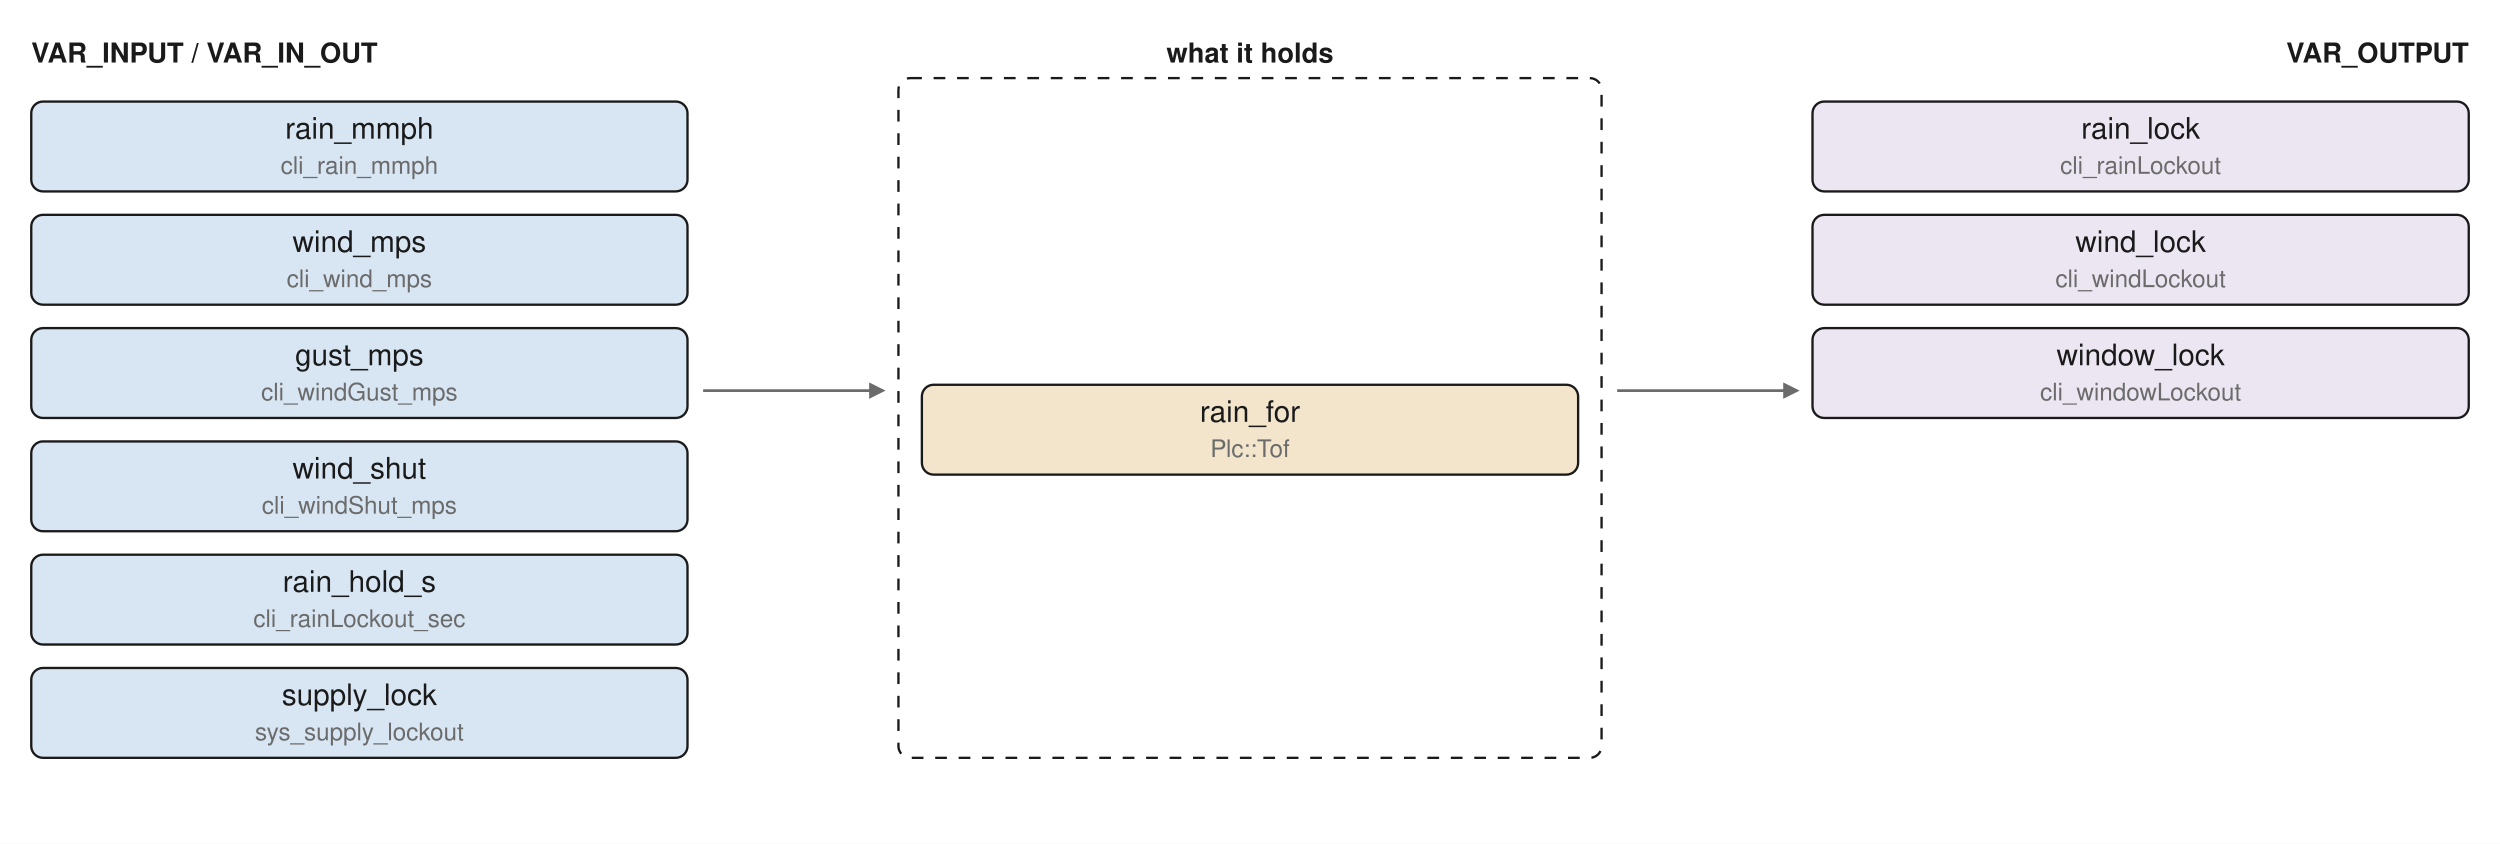
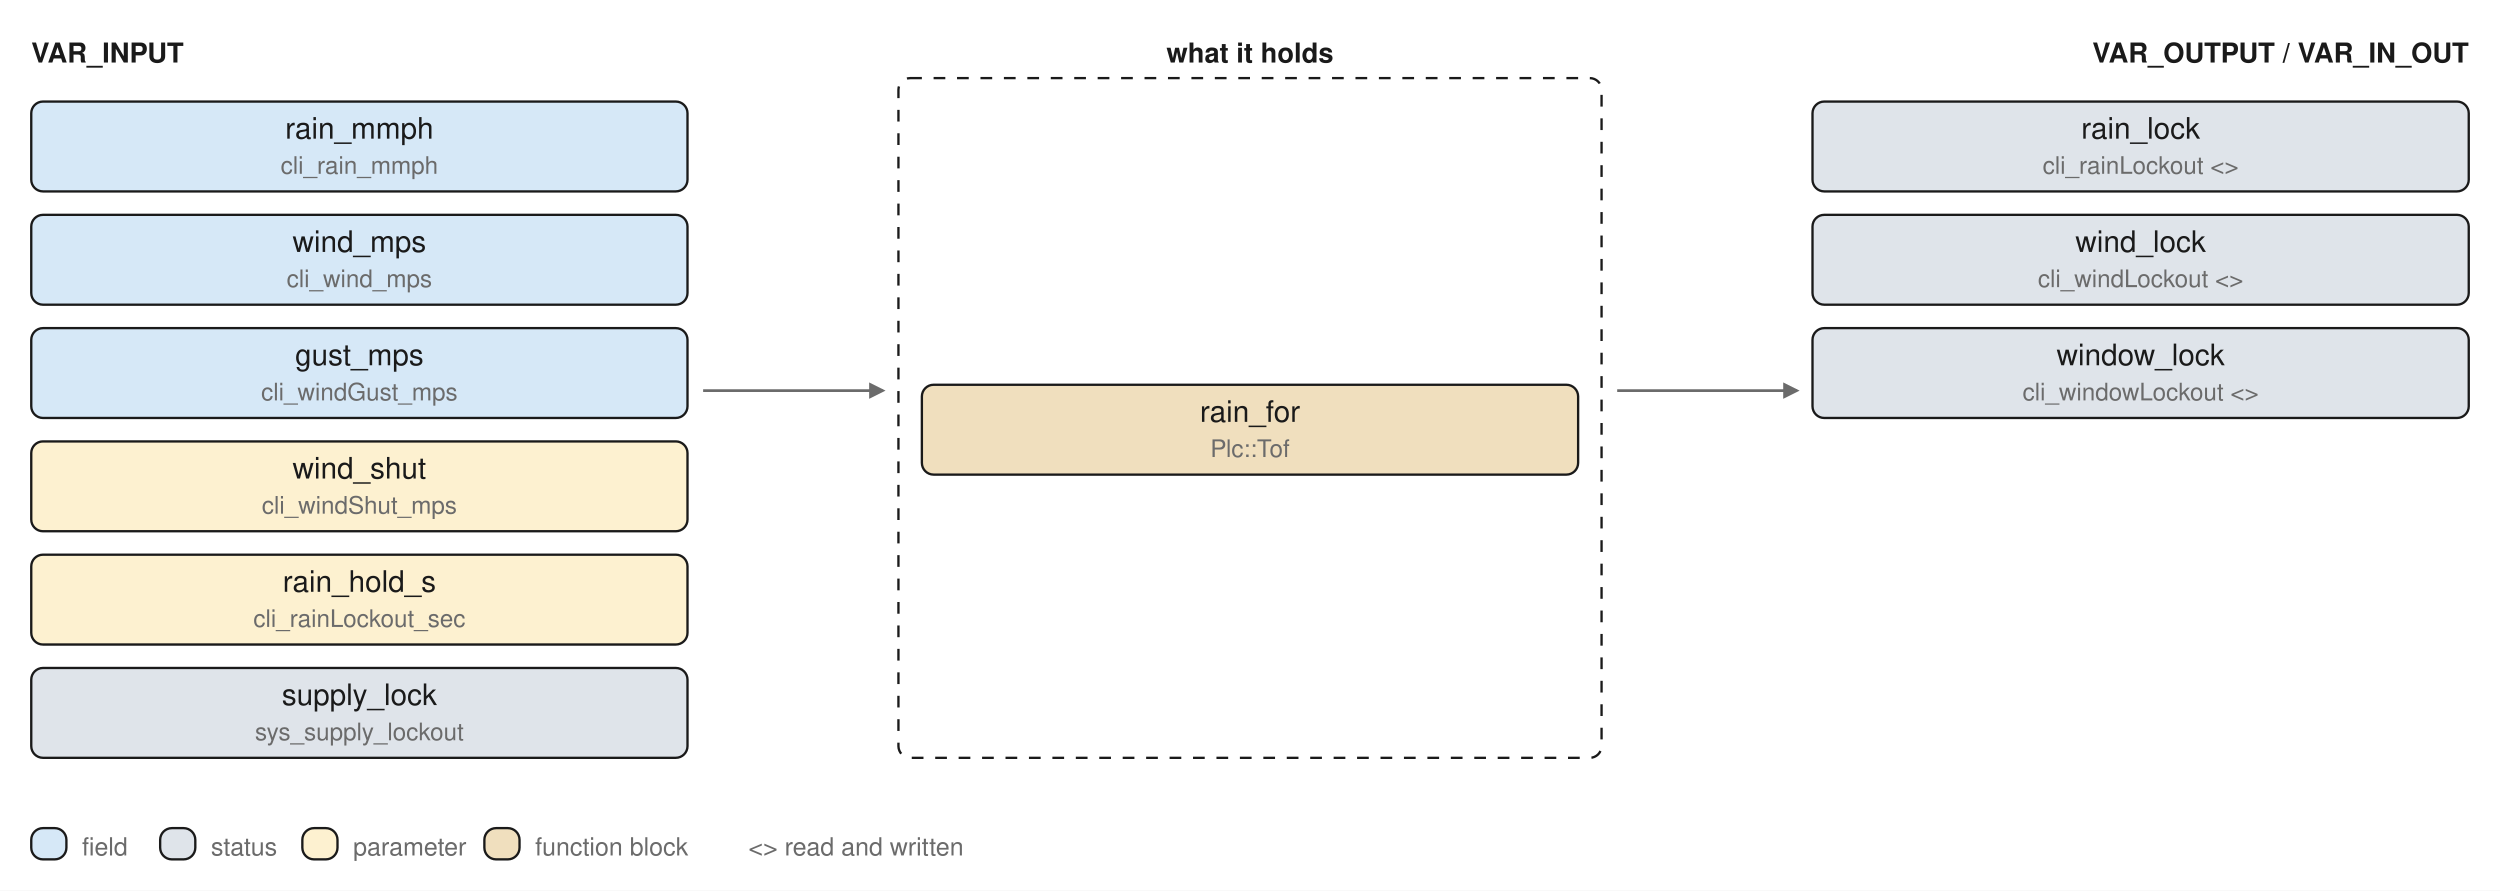
- <svg xmlns="http://www.w3.org/2000/svg" width="640" height="216" viewBox="0 0 640 216" style="max-width:100%;height:auto" content="&lt;mxfile host=&quot;app.diagrams.net&quot; type=&quot;device&quot;&gt;&lt;diagram id=&quot;roof_lockout&quot; name=&quot;roof_lockout&quot;&gt;&lt;mxGraphModel dx=&quot;640&quot; dy=&quot;216&quot; grid=&quot;0&quot; gridSize=&quot;10&quot; guides=&quot;1&quot; tooltips=&quot;1&quot; connect=&quot;1&quot; arrows=&quot;1&quot; fold=&quot;1&quot; page=&quot;1&quot; pageScale=&quot;1&quot; pageWidth=&quot;640&quot; pageHeight=&quot;216&quot; math=&quot;0&quot; shadow=&quot;0&quot;&gt;&lt;root&gt;&lt;mxCell id=&quot;0&quot;/&gt;&lt;mxCell id=&quot;1&quot; parent=&quot;0&quot;/&gt;&lt;mxCell id=&quot;n2&quot; value=&quot;VAR_INPUT / VAR_IN_OUT&quot; style=&quot;text;html=1;fontSize=7;fontColor=#1a1a1a;align=left;fontStyle=1&quot; vertex=&quot;1&quot; parent=&quot;1&quot;&gt;&lt;mxGeometry x=&quot;8&quot; y=&quot;9&quot; width=&quot;110&quot; height=&quot;11&quot; as=&quot;geometry&quot;/&gt;&lt;/mxCell&gt;&lt;mxCell id=&quot;n3&quot; value=&quot;what it holds&quot; style=&quot;text;html=1;fontSize=7;fontColor=#1a1a1a;align=center;fontStyle=1&quot; vertex=&quot;1&quot; parent=&quot;1&quot;&gt;&lt;mxGeometry x=&quot;320.0&quot; y=&quot;9&quot; width=&quot;65&quot; height=&quot;11&quot; as=&quot;geometry&quot;/&gt;&lt;/mxCell&gt;&lt;mxCell id=&quot;n4&quot; value=&quot;VAR_OUTPUT&quot; style=&quot;text;html=1;fontSize=7;fontColor=#1a1a1a;align=left;fontStyle=1&quot; vertex=&quot;1&quot; parent=&quot;1&quot;&gt;&lt;mxGeometry x=&quot;632&quot; y=&quot;9&quot; width=&quot;50&quot; height=&quot;11&quot; as=&quot;geometry&quot;/&gt;&lt;/mxCell&gt;&lt;mxCell id=&quot;n5&quot; value=&quot;rain_mmph&quot; style=&quot;rounded=1;fillColor=#d8e6f3;strokeColor=#1a1a1a;whiteSpace=wrap;html=1;fontSize=8&quot; vertex=&quot;1&quot; parent=&quot;1&quot;&gt;&lt;mxGeometry x=&quot;8&quot; y=&quot;26&quot; width=&quot;168&quot; height=&quot;23&quot; as=&quot;geometry&quot;/&gt;&lt;/mxCell&gt;&lt;mxCell id=&quot;n6&quot; value=&quot;wind_mps&quot; style=&quot;rounded=1;fillColor=#d8e6f3;strokeColor=#1a1a1a;whiteSpace=wrap;html=1;fontSize=8&quot; vertex=&quot;1&quot; parent=&quot;1&quot;&gt;&lt;mxGeometry x=&quot;8&quot; y=&quot;55&quot; width=&quot;168&quot; height=&quot;23&quot; as=&quot;geometry&quot;/&gt;&lt;/mxCell&gt;&lt;mxCell id=&quot;n7&quot; value=&quot;gust_mps&quot; style=&quot;rounded=1;fillColor=#d8e6f3;strokeColor=#1a1a1a;whiteSpace=wrap;html=1;fontSize=8&quot; vertex=&quot;1&quot; parent=&quot;1&quot;&gt;&lt;mxGeometry x=&quot;8&quot; y=&quot;84&quot; width=&quot;168&quot; height=&quot;23&quot; as=&quot;geometry&quot;/&gt;&lt;/mxCell&gt;&lt;mxCell id=&quot;n8&quot; value=&quot;wind_shut&quot; style=&quot;rounded=1;fillColor=#d8e6f3;strokeColor=#1a1a1a;whiteSpace=wrap;html=1;fontSize=8&quot; vertex=&quot;1&quot; parent=&quot;1&quot;&gt;&lt;mxGeometry x=&quot;8&quot; y=&quot;113&quot; width=&quot;168&quot; height=&quot;23&quot; as=&quot;geometry&quot;/&gt;&lt;/mxCell&gt;&lt;mxCell id=&quot;n9&quot; value=&quot;rain_hold_s&quot; style=&quot;rounded=1;fillColor=#d8e6f3;strokeColor=#1a1a1a;whiteSpace=wrap;html=1;fontSize=8&quot; vertex=&quot;1&quot; parent=&quot;1&quot;&gt;&lt;mxGeometry x=&quot;8&quot; y=&quot;142&quot; width=&quot;168&quot; height=&quot;23&quot; as=&quot;geometry&quot;/&gt;&lt;/mxCell&gt;&lt;mxCell id=&quot;n10&quot; value=&quot;supply_lock&quot; style=&quot;rounded=1;fillColor=#d8e6f3;strokeColor=#1a1a1a;whiteSpace=wrap;html=1;fontSize=8&quot; vertex=&quot;1&quot; parent=&quot;1&quot;&gt;&lt;mxGeometry x=&quot;8&quot; y=&quot;171&quot; width=&quot;168&quot; height=&quot;23&quot; as=&quot;geometry&quot;/&gt;&lt;/mxCell&gt;&lt;mxCell id=&quot;n11&quot; value=&quot;rain_lock&quot; style=&quot;rounded=1;fillColor=#ece6f2;strokeColor=#1a1a1a;whiteSpace=wrap;html=1;fontSize=8&quot; vertex=&quot;1&quot; parent=&quot;1&quot;&gt;&lt;mxGeometry x=&quot;464&quot; y=&quot;26&quot; width=&quot;168&quot; height=&quot;23&quot; as=&quot;geometry&quot;/&gt;&lt;/mxCell&gt;&lt;mxCell id=&quot;n12&quot; value=&quot;wind_lock&quot; style=&quot;rounded=1;fillColor=#ece6f2;strokeColor=#1a1a1a;whiteSpace=wrap;html=1;fontSize=8&quot; vertex=&quot;1&quot; parent=&quot;1&quot;&gt;&lt;mxGeometry x=&quot;464&quot; y=&quot;55&quot; width=&quot;168&quot; height=&quot;23&quot; as=&quot;geometry&quot;/&gt;&lt;/mxCell&gt;&lt;mxCell id=&quot;n13&quot; value=&quot;window_lock&quot; style=&quot;rounded=1;fillColor=#ece6f2;strokeColor=#1a1a1a;whiteSpace=wrap;html=1;fontSize=8&quot; vertex=&quot;1&quot; parent=&quot;1&quot;&gt;&lt;mxGeometry x=&quot;464&quot; y=&quot;84&quot; width=&quot;168&quot; height=&quot;23&quot; as=&quot;geometry&quot;/&gt;&lt;/mxCell&gt;&lt;mxCell id=&quot;n14&quot; value=&quot;&quot; style=&quot;rounded=1;fillColor=#ffffff;strokeColor=#1a1a1a;whiteSpace=wrap;html=1;fontSize=8;dashed=1&quot; vertex=&quot;1&quot; parent=&quot;1&quot;&gt;&lt;mxGeometry x=&quot;230&quot; y=&quot;20&quot; width=&quot;180&quot; height=&quot;174&quot; as=&quot;geometry&quot;/&gt;&lt;/mxCell&gt;&lt;mxCell id=&quot;n15&quot; value=&quot;rain_for&quot; style=&quot;rounded=1;fillColor=#f2e5cc;strokeColor=#1a1a1a;whiteSpace=wrap;html=1;fontSize=8&quot; vertex=&quot;1&quot; parent=&quot;1&quot;&gt;&lt;mxGeometry x=&quot;236&quot; y=&quot;98.5&quot; width=&quot;168&quot; height=&quot;23&quot; as=&quot;geometry&quot;/&gt;&lt;/mxCell&gt;&lt;mxCell id=&quot;e16&quot; value=&quot;&quot; style=&quot;edgeStyle=none;html=1;strokeColor=#6b6b6b;endArrow=block&quot; edge=&quot;1&quot; parent=&quot;1&quot;&gt;&lt;mxGeometry relative=&quot;1&quot; as=&quot;geometry&quot;&gt;&lt;mxPoint x=&quot;180&quot; y=&quot;100.0&quot; as=&quot;sourcePoint&quot;/&gt;&lt;mxPoint x=&quot;226&quot; y=&quot;100.0&quot; as=&quot;targetPoint&quot;/&gt;&lt;/mxGeometry&gt;&lt;/mxCell&gt;&lt;mxCell id=&quot;e17&quot; value=&quot;&quot; style=&quot;edgeStyle=none;html=1;strokeColor=#6b6b6b;endArrow=block&quot; edge=&quot;1&quot; parent=&quot;1&quot;&gt;&lt;mxGeometry relative=&quot;1&quot; as=&quot;geometry&quot;&gt;&lt;mxPoint x=&quot;414&quot; y=&quot;100.0&quot; as=&quot;sourcePoint&quot;/&gt;&lt;mxPoint x=&quot;460&quot; y=&quot;100.0&quot; as=&quot;targetPoint&quot;/&gt;&lt;/mxGeometry&gt;&lt;/mxCell&gt;&lt;/root&gt;&lt;/mxGraphModel&gt;&lt;/diagram&gt;&lt;/mxfile&gt;">
+ <svg xmlns="http://www.w3.org/2000/svg" width="640" height="228" viewBox="0 0 640 228" style="max-width:100%;height:auto" content="&lt;mxfile host=&quot;app.diagrams.net&quot; type=&quot;device&quot;&gt;&lt;diagram id=&quot;roof_lockout&quot; name=&quot;roof_lockout&quot;&gt;&lt;mxGraphModel dx=&quot;640&quot; dy=&quot;228&quot; grid=&quot;0&quot; gridSize=&quot;10&quot; guides=&quot;1&quot; tooltips=&quot;1&quot; connect=&quot;1&quot; arrows=&quot;1&quot; fold=&quot;1&quot; page=&quot;1&quot; pageScale=&quot;1&quot; pageWidth=&quot;640&quot; pageHeight=&quot;228&quot; math=&quot;0&quot; shadow=&quot;0&quot;&gt;&lt;root&gt;&lt;mxCell id=&quot;0&quot;/&gt;&lt;mxCell id=&quot;1&quot; parent=&quot;0&quot;/&gt;&lt;mxCell id=&quot;n2&quot; value=&quot;VAR_INPUT&quot; style=&quot;text;html=1;fontSize=7;fontColor=#1a1a1a;align=left;fontStyle=1&quot; vertex=&quot;1&quot; parent=&quot;1&quot;&gt;&lt;mxGeometry x=&quot;8&quot; y=&quot;9&quot; width=&quot;45&quot; height=&quot;11&quot; as=&quot;geometry&quot;/&gt;&lt;/mxCell&gt;&lt;mxCell id=&quot;n3&quot; value=&quot;what it holds&quot; style=&quot;text;html=1;fontSize=7;fontColor=#1a1a1a;align=center;fontStyle=1&quot; vertex=&quot;1&quot; parent=&quot;1&quot;&gt;&lt;mxGeometry x=&quot;320.0&quot; y=&quot;9&quot; width=&quot;65&quot; height=&quot;11&quot; as=&quot;geometry&quot;/&gt;&lt;/mxCell&gt;&lt;mxCell id=&quot;n4&quot; value=&quot;VAR_OUTPUT / VAR_IN_OUT&quot; style=&quot;text;html=1;fontSize=7;fontColor=#1a1a1a;align=left;fontStyle=1&quot; vertex=&quot;1&quot; parent=&quot;1&quot;&gt;&lt;mxGeometry x=&quot;632&quot; y=&quot;9&quot; width=&quot;115&quot; height=&quot;11&quot; as=&quot;geometry&quot;/&gt;&lt;/mxCell&gt;&lt;mxCell id=&quot;n5&quot; value=&quot;rain_mmph&quot; style=&quot;rounded=1;fillColor=#d6e8f7;strokeColor=#1a1a1a;whiteSpace=wrap;html=1;fontSize=8&quot; vertex=&quot;1&quot; parent=&quot;1&quot;&gt;&lt;mxGeometry x=&quot;8&quot; y=&quot;26&quot; width=&quot;168&quot; height=&quot;23&quot; as=&quot;geometry&quot;/&gt;&lt;/mxCell&gt;&lt;mxCell id=&quot;n6&quot; value=&quot;wind_mps&quot; style=&quot;rounded=1;fillColor=#d6e8f7;strokeColor=#1a1a1a;whiteSpace=wrap;html=1;fontSize=8&quot; vertex=&quot;1&quot; parent=&quot;1&quot;&gt;&lt;mxGeometry x=&quot;8&quot; y=&quot;55&quot; width=&quot;168&quot; height=&quot;23&quot; as=&quot;geometry&quot;/&gt;&lt;/mxCell&gt;&lt;mxCell id=&quot;n7&quot; value=&quot;gust_mps&quot; style=&quot;rounded=1;fillColor=#d6e8f7;strokeColor=#1a1a1a;whiteSpace=wrap;html=1;fontSize=8&quot; vertex=&quot;1&quot; parent=&quot;1&quot;&gt;&lt;mxGeometry x=&quot;8&quot; y=&quot;84&quot; width=&quot;168&quot; height=&quot;23&quot; as=&quot;geometry&quot;/&gt;&lt;/mxCell&gt;&lt;mxCell id=&quot;n8&quot; value=&quot;wind_shut&quot; style=&quot;rounded=1;fillColor=#fdf1d0;strokeColor=#1a1a1a;whiteSpace=wrap;html=1;fontSize=8&quot; vertex=&quot;1&quot; parent=&quot;1&quot;&gt;&lt;mxGeometry x=&quot;8&quot; y=&quot;113&quot; width=&quot;168&quot; height=&quot;23&quot; as=&quot;geometry&quot;/&gt;&lt;/mxCell&gt;&lt;mxCell id=&quot;n9&quot; value=&quot;rain_hold_s&quot; style=&quot;rounded=1;fillColor=#fdf1d0;strokeColor=#1a1a1a;whiteSpace=wrap;html=1;fontSize=8&quot; vertex=&quot;1&quot; parent=&quot;1&quot;&gt;&lt;mxGeometry x=&quot;8&quot; y=&quot;142&quot; width=&quot;168&quot; height=&quot;23&quot; as=&quot;geometry&quot;/&gt;&lt;/mxCell&gt;&lt;mxCell id=&quot;n10&quot; value=&quot;supply_lock&quot; style=&quot;rounded=1;fillColor=#dfe4ea;strokeColor=#1a1a1a;whiteSpace=wrap;html=1;fontSize=8&quot; vertex=&quot;1&quot; parent=&quot;1&quot;&gt;&lt;mxGeometry x=&quot;8&quot; y=&quot;171&quot; width=&quot;168&quot; height=&quot;23&quot; as=&quot;geometry&quot;/&gt;&lt;/mxCell&gt;&lt;mxCell id=&quot;n11&quot; value=&quot;rain_lock&quot; style=&quot;rounded=1;fillColor=#dfe4ea;strokeColor=#1a1a1a;whiteSpace=wrap;html=1;fontSize=8&quot; vertex=&quot;1&quot; parent=&quot;1&quot;&gt;&lt;mxGeometry x=&quot;464&quot; y=&quot;26&quot; width=&quot;168&quot; height=&quot;23&quot; as=&quot;geometry&quot;/&gt;&lt;/mxCell&gt;&lt;mxCell id=&quot;n12&quot; value=&quot;wind_lock&quot; style=&quot;rounded=1;fillColor=#dfe4ea;strokeColor=#1a1a1a;whiteSpace=wrap;html=1;fontSize=8&quot; vertex=&quot;1&quot; parent=&quot;1&quot;&gt;&lt;mxGeometry x=&quot;464&quot; y=&quot;55&quot; width=&quot;168&quot; height=&quot;23&quot; as=&quot;geometry&quot;/&gt;&lt;/mxCell&gt;&lt;mxCell id=&quot;n13&quot; value=&quot;window_lock&quot; style=&quot;rounded=1;fillColor=#dfe4ea;strokeColor=#1a1a1a;whiteSpace=wrap;html=1;fontSize=8&quot; vertex=&quot;1&quot; parent=&quot;1&quot;&gt;&lt;mxGeometry x=&quot;464&quot; y=&quot;84&quot; width=&quot;168&quot; height=&quot;23&quot; as=&quot;geometry&quot;/&gt;&lt;/mxCell&gt;&lt;mxCell id=&quot;n14&quot; value=&quot;&quot; style=&quot;rounded=1;fillColor=#ffffff;strokeColor=#1a1a1a;whiteSpace=wrap;html=1;fontSize=8;dashed=1&quot; vertex=&quot;1&quot; parent=&quot;1&quot;&gt;&lt;mxGeometry x=&quot;230&quot; y=&quot;20&quot; width=&quot;180&quot; height=&quot;174&quot; as=&quot;geometry&quot;/&gt;&lt;/mxCell&gt;&lt;mxCell id=&quot;n15&quot; value=&quot;rain_for&quot; style=&quot;rounded=1;fillColor=#f0dfbe;strokeColor=#1a1a1a;whiteSpace=wrap;html=1;fontSize=8&quot; vertex=&quot;1&quot; parent=&quot;1&quot;&gt;&lt;mxGeometry x=&quot;236&quot; y=&quot;98.5&quot; width=&quot;168&quot; height=&quot;23&quot; as=&quot;geometry&quot;/&gt;&lt;/mxCell&gt;&lt;mxCell id=&quot;e16&quot; value=&quot;&quot; style=&quot;edgeStyle=none;html=1;strokeColor=#6b6b6b;endArrow=block&quot; edge=&quot;1&quot; parent=&quot;1&quot;&gt;&lt;mxGeometry relative=&quot;1&quot; as=&quot;geometry&quot;&gt;&lt;mxPoint x=&quot;180&quot; y=&quot;100.0&quot; as=&quot;sourcePoint&quot;/&gt;&lt;mxPoint x=&quot;226&quot; y=&quot;100.0&quot; as=&quot;targetPoint&quot;/&gt;&lt;/mxGeometry&gt;&lt;/mxCell&gt;&lt;mxCell id=&quot;e17&quot; value=&quot;&quot; style=&quot;edgeStyle=none;html=1;strokeColor=#6b6b6b;endArrow=block&quot; edge=&quot;1&quot; parent=&quot;1&quot;&gt;&lt;mxGeometry relative=&quot;1&quot; as=&quot;geometry&quot;&gt;&lt;mxPoint x=&quot;414&quot; y=&quot;100.0&quot; as=&quot;sourcePoint&quot;/&gt;&lt;mxPoint x=&quot;460&quot; y=&quot;100.0&quot; as=&quot;targetPoint&quot;/&gt;&lt;/mxGeometry&gt;&lt;/mxCell&gt;&lt;mxCell id=&quot;n18&quot; value=&quot;&quot; style=&quot;rounded=1;fillColor=#d6e8f7;strokeColor=#1a1a1a;whiteSpace=wrap;html=1;fontSize=8&quot; vertex=&quot;1&quot; parent=&quot;1&quot;&gt;&lt;mxGeometry x=&quot;8&quot; y=&quot;212&quot; width=&quot;9&quot; height=&quot;8&quot; as=&quot;geometry&quot;/&gt;&lt;/mxCell&gt;&lt;mxCell id=&quot;n19&quot; value=&quot;field&quot; style=&quot;text;html=1;fontSize=6;fontColor=#6b6b6b;align=left&quot; vertex=&quot;1&quot; parent=&quot;1&quot;&gt;&lt;mxGeometry x=&quot;21&quot; y=&quot;212.6&quot; width=&quot;40&quot; height=&quot;10.4&quot; as=&quot;geometry&quot;/&gt;&lt;/mxCell&gt;&lt;mxCell id=&quot;n20&quot; value=&quot;&quot; style=&quot;rounded=1;fillColor=#dfe4ea;strokeColor=#1a1a1a;whiteSpace=wrap;html=1;fontSize=8&quot; vertex=&quot;1&quot; parent=&quot;1&quot;&gt;&lt;mxGeometry x=&quot;41.0&quot; y=&quot;212&quot; width=&quot;9&quot; height=&quot;8&quot; as=&quot;geometry&quot;/&gt;&lt;/mxCell&gt;&lt;mxCell id=&quot;n21&quot; value=&quot;status&quot; style=&quot;text;html=1;fontSize=6;fontColor=#6b6b6b;align=left&quot; vertex=&quot;1&quot; parent=&quot;1&quot;&gt;&lt;mxGeometry x=&quot;54.0&quot; y=&quot;212.6&quot; width=&quot;40&quot; height=&quot;10.4&quot; as=&quot;geometry&quot;/&gt;&lt;/mxCell&gt;&lt;mxCell id=&quot;n22&quot; value=&quot;&quot; style=&quot;rounded=1;fillColor=#fdf1d0;strokeColor=#1a1a1a;whiteSpace=wrap;html=1;fontSize=8&quot; vertex=&quot;1&quot; parent=&quot;1&quot;&gt;&lt;mxGeometry x=&quot;77.4&quot; y=&quot;212&quot; width=&quot;9&quot; height=&quot;8&quot; as=&quot;geometry&quot;/&gt;&lt;/mxCell&gt;&lt;mxCell id=&quot;n23&quot; value=&quot;parameter&quot; style=&quot;text;html=1;fontSize=6;fontColor=#6b6b6b;align=left&quot; vertex=&quot;1&quot; parent=&quot;1&quot;&gt;&lt;mxGeometry x=&quot;90.4&quot; y=&quot;212.6&quot; width=&quot;45&quot; height=&quot;10.4&quot; as=&quot;geometry&quot;/&gt;&lt;/mxCell&gt;&lt;mxCell id=&quot;n24&quot; value=&quot;&quot; style=&quot;rounded=1;fillColor=#f0dfbe;strokeColor=#1a1a1a;whiteSpace=wrap;html=1;fontSize=8&quot; vertex=&quot;1&quot; parent=&quot;1&quot;&gt;&lt;mxGeometry x=&quot;124.0&quot; y=&quot;212&quot; width=&quot;9&quot; height=&quot;8&quot; as=&quot;geometry&quot;/&gt;&lt;/mxCell&gt;&lt;mxCell id=&quot;n25&quot; value=&quot;function block&quot; style=&quot;text;html=1;fontSize=6;fontColor=#6b6b6b;align=left&quot; vertex=&quot;1&quot; parent=&quot;1&quot;&gt;&lt;mxGeometry x=&quot;137.0&quot; y=&quot;212.6&quot; width=&quot;70&quot; height=&quot;10.4&quot; as=&quot;geometry&quot;/&gt;&lt;/mxCell&gt;&lt;mxCell id=&quot;n26&quot; value=&quot;&amp;lt;&amp;gt; read and written&quot; style=&quot;text;html=1;fontSize=6;fontColor=#6b6b6b;align=left&quot; vertex=&quot;1&quot; parent=&quot;1&quot;&gt;&lt;mxGeometry x=&quot;191.6&quot; y=&quot;212.6&quot; width=&quot;95&quot; height=&quot;10.4&quot; as=&quot;geometry&quot;/&gt;&lt;/mxCell&gt;&lt;/root&gt;&lt;/mxGraphModel&gt;&lt;/diagram&gt;&lt;/mxfile&gt;">
  <defs>
    <marker id="a" markerWidth="6" markerHeight="6" refX="5" refY="3" orient="auto">
      <path d="M0,0 L6,3 L0,6 z" fill="#6b6b6b" />
    </marker>
  </defs>
-   <rect width="640" height="216" fill="#ffffff" />
-   <text x="8" y="16" font-family="Helvetica,Arial,sans-serif" font-size="7" fill="#1a1a1a" text-anchor="start" font-weight="bold">VAR_INPUT / VAR_IN_OUT</text>
+   <rect width="640" height="228" fill="#ffffff" />
+   <text x="8" y="16" font-family="Helvetica,Arial,sans-serif" font-size="7" fill="#1a1a1a" text-anchor="start" font-weight="bold">VAR_INPUT</text>
  <text x="320.0" y="16" font-family="Helvetica,Arial,sans-serif" font-size="7" fill="#1a1a1a" text-anchor="middle" font-weight="bold">what it holds</text>
-   <text x="632" y="16" font-family="Helvetica,Arial,sans-serif" font-size="7" fill="#1a1a1a" text-anchor="end" font-weight="bold">VAR_OUTPUT</text>
-   <rect x="8" y="26" width="168" height="23" rx="3" fill="#d8e6f3" stroke="#1a1a1a" stroke-width="0.6" />
+   <text x="632" y="16" font-family="Helvetica,Arial,sans-serif" font-size="7" fill="#1a1a1a" text-anchor="end" font-weight="bold">VAR_OUTPUT / VAR_IN_OUT</text>
+   <rect x="8" y="26" width="168" height="23" rx="3" fill="#d6e8f7" stroke="#1a1a1a" stroke-width="0.6" />
  <text x="92.0" y="35.5" font-family="Helvetica,Arial,sans-serif" font-size="7.6" fill="#1a1a1a" text-anchor="middle">rain_mmph</text>
  <text x="92.0" y="44.5" font-family="Helvetica,Arial,sans-serif" font-size="6.2" fill="#6b6b6b" text-anchor="middle">cli_rain_mmph</text>
-   <rect x="8" y="55" width="168" height="23" rx="3" fill="#d8e6f3" stroke="#1a1a1a" stroke-width="0.6" />
+   <rect x="8" y="55" width="168" height="23" rx="3" fill="#d6e8f7" stroke="#1a1a1a" stroke-width="0.6" />
  <text x="92.0" y="64.5" font-family="Helvetica,Arial,sans-serif" font-size="7.6" fill="#1a1a1a" text-anchor="middle">wind_mps</text>
  <text x="92.0" y="73.5" font-family="Helvetica,Arial,sans-serif" font-size="6.2" fill="#6b6b6b" text-anchor="middle">cli_wind_mps</text>
-   <rect x="8" y="84" width="168" height="23" rx="3" fill="#d8e6f3" stroke="#1a1a1a" stroke-width="0.6" />
+   <rect x="8" y="84" width="168" height="23" rx="3" fill="#d6e8f7" stroke="#1a1a1a" stroke-width="0.6" />
  <text x="92.0" y="93.5" font-family="Helvetica,Arial,sans-serif" font-size="7.6" fill="#1a1a1a" text-anchor="middle">gust_mps</text>
  <text x="92.0" y="102.5" font-family="Helvetica,Arial,sans-serif" font-size="6.2" fill="#6b6b6b" text-anchor="middle">cli_windGust_mps</text>
-   <rect x="8" y="113" width="168" height="23" rx="3" fill="#d8e6f3" stroke="#1a1a1a" stroke-width="0.6" />
+   <rect x="8" y="113" width="168" height="23" rx="3" fill="#fdf1d0" stroke="#1a1a1a" stroke-width="0.6" />
  <text x="92.0" y="122.5" font-family="Helvetica,Arial,sans-serif" font-size="7.6" fill="#1a1a1a" text-anchor="middle">wind_shut</text>
  <text x="92.0" y="131.5" font-family="Helvetica,Arial,sans-serif" font-size="6.2" fill="#6b6b6b" text-anchor="middle">cli_windShut_mps</text>
-   <rect x="8" y="142" width="168" height="23" rx="3" fill="#d8e6f3" stroke="#1a1a1a" stroke-width="0.6" />
+   <rect x="8" y="142" width="168" height="23" rx="3" fill="#fdf1d0" stroke="#1a1a1a" stroke-width="0.6" />
  <text x="92.0" y="151.5" font-family="Helvetica,Arial,sans-serif" font-size="7.6" fill="#1a1a1a" text-anchor="middle">rain_hold_s</text>
  <text x="92.0" y="160.5" font-family="Helvetica,Arial,sans-serif" font-size="6.2" fill="#6b6b6b" text-anchor="middle">cli_rainLockout_sec</text>
-   <rect x="8" y="171" width="168" height="23" rx="3" fill="#d8e6f3" stroke="#1a1a1a" stroke-width="0.6" />
+   <rect x="8" y="171" width="168" height="23" rx="3" fill="#dfe4ea" stroke="#1a1a1a" stroke-width="0.6" />
  <text x="92.0" y="180.5" font-family="Helvetica,Arial,sans-serif" font-size="7.6" fill="#1a1a1a" text-anchor="middle">supply_lock</text>
  <text x="92.0" y="189.5" font-family="Helvetica,Arial,sans-serif" font-size="6.2" fill="#6b6b6b" text-anchor="middle">sys_supply_lockout</text>
-   <rect x="464" y="26" width="168" height="23" rx="3" fill="#ece6f2" stroke="#1a1a1a" stroke-width="0.6" />
+   <rect x="464" y="26" width="168" height="23" rx="3" fill="#dfe4ea" stroke="#1a1a1a" stroke-width="0.6" />
  <text x="548.0" y="35.5" font-family="Helvetica,Arial,sans-serif" font-size="7.6" fill="#1a1a1a" text-anchor="middle">rain_lock</text>
-   <text x="548.0" y="44.5" font-family="Helvetica,Arial,sans-serif" font-size="6.2" fill="#6b6b6b" text-anchor="middle">cli_rainLockout</text>
-   <rect x="464" y="55" width="168" height="23" rx="3" fill="#ece6f2" stroke="#1a1a1a" stroke-width="0.6" />
+   <text x="548.0" y="44.5" font-family="Helvetica,Arial,sans-serif" font-size="6.2" fill="#6b6b6b" text-anchor="middle">cli_rainLockout &lt;&gt;</text>
+   <rect x="464" y="55" width="168" height="23" rx="3" fill="#dfe4ea" stroke="#1a1a1a" stroke-width="0.6" />
  <text x="548.0" y="64.5" font-family="Helvetica,Arial,sans-serif" font-size="7.6" fill="#1a1a1a" text-anchor="middle">wind_lock</text>
-   <text x="548.0" y="73.5" font-family="Helvetica,Arial,sans-serif" font-size="6.2" fill="#6b6b6b" text-anchor="middle">cli_windLockout</text>
-   <rect x="464" y="84" width="168" height="23" rx="3" fill="#ece6f2" stroke="#1a1a1a" stroke-width="0.6" />
+   <text x="548.0" y="73.5" font-family="Helvetica,Arial,sans-serif" font-size="6.2" fill="#6b6b6b" text-anchor="middle">cli_windLockout &lt;&gt;</text>
+   <rect x="464" y="84" width="168" height="23" rx="3" fill="#dfe4ea" stroke="#1a1a1a" stroke-width="0.6" />
  <text x="548.0" y="93.5" font-family="Helvetica,Arial,sans-serif" font-size="7.6" fill="#1a1a1a" text-anchor="middle">window_lock</text>
-   <text x="548.0" y="102.5" font-family="Helvetica,Arial,sans-serif" font-size="6.2" fill="#6b6b6b" text-anchor="middle">cli_windowLockout</text>
+   <text x="548.0" y="102.5" font-family="Helvetica,Arial,sans-serif" font-size="6.2" fill="#6b6b6b" text-anchor="middle">cli_windowLockout &lt;&gt;</text>
  <rect x="230" y="20" width="180" height="174" rx="3" fill="#ffffff" stroke="#1a1a1a" stroke-width="0.6" stroke-dasharray="3,3" />
-   <rect x="236" y="98.5" width="168" height="23" rx="3" fill="#f2e5cc" stroke="#1a1a1a" stroke-width="0.6" />
+   <rect x="236" y="98.5" width="168" height="23" rx="3" fill="#f0dfbe" stroke="#1a1a1a" stroke-width="0.6" />
  <text x="320.0" y="108.0" font-family="Helvetica,Arial,sans-serif" font-size="7.6" fill="#1a1a1a" text-anchor="middle">rain_for</text>
  <text x="320.0" y="117.0" font-family="Helvetica,Arial,sans-serif" font-size="6.2" fill="#6b6b6b" text-anchor="middle">Plc::Tof</text>
  <polyline points="180,100.0 226,100.0" fill="none" stroke="#6b6b6b" stroke-width="0.7" marker-end="url(#a)" />
  <polyline points="414,100.0 460,100.0" fill="none" stroke="#6b6b6b" stroke-width="0.7" marker-end="url(#a)" />
+   <rect x="8" y="212" width="9" height="8" rx="3" fill="#d6e8f7" stroke="#1a1a1a" stroke-width="0.6" />
+   <text x="21" y="219" font-family="Helvetica,Arial,sans-serif" font-size="6.4" fill="#6b6b6b" text-anchor="start">field</text>
+   <rect x="41.0" y="212" width="9" height="8" rx="3" fill="#dfe4ea" stroke="#1a1a1a" stroke-width="0.6" />
+   <text x="54.0" y="219" font-family="Helvetica,Arial,sans-serif" font-size="6.4" fill="#6b6b6b" text-anchor="start">status</text>
+   <rect x="77.4" y="212" width="9" height="8" rx="3" fill="#fdf1d0" stroke="#1a1a1a" stroke-width="0.6" />
+   <text x="90.4" y="219" font-family="Helvetica,Arial,sans-serif" font-size="6.4" fill="#6b6b6b" text-anchor="start">parameter</text>
+   <rect x="124.0" y="212" width="9" height="8" rx="3" fill="#f0dfbe" stroke="#1a1a1a" stroke-width="0.6" />
+   <text x="137.0" y="219" font-family="Helvetica,Arial,sans-serif" font-size="6.4" fill="#6b6b6b" text-anchor="start">function block</text>
+   <text x="191.6" y="219" font-family="Helvetica,Arial,sans-serif" font-size="6.4" fill="#6b6b6b" text-anchor="start">&lt;&gt; read and written</text>
</svg>
